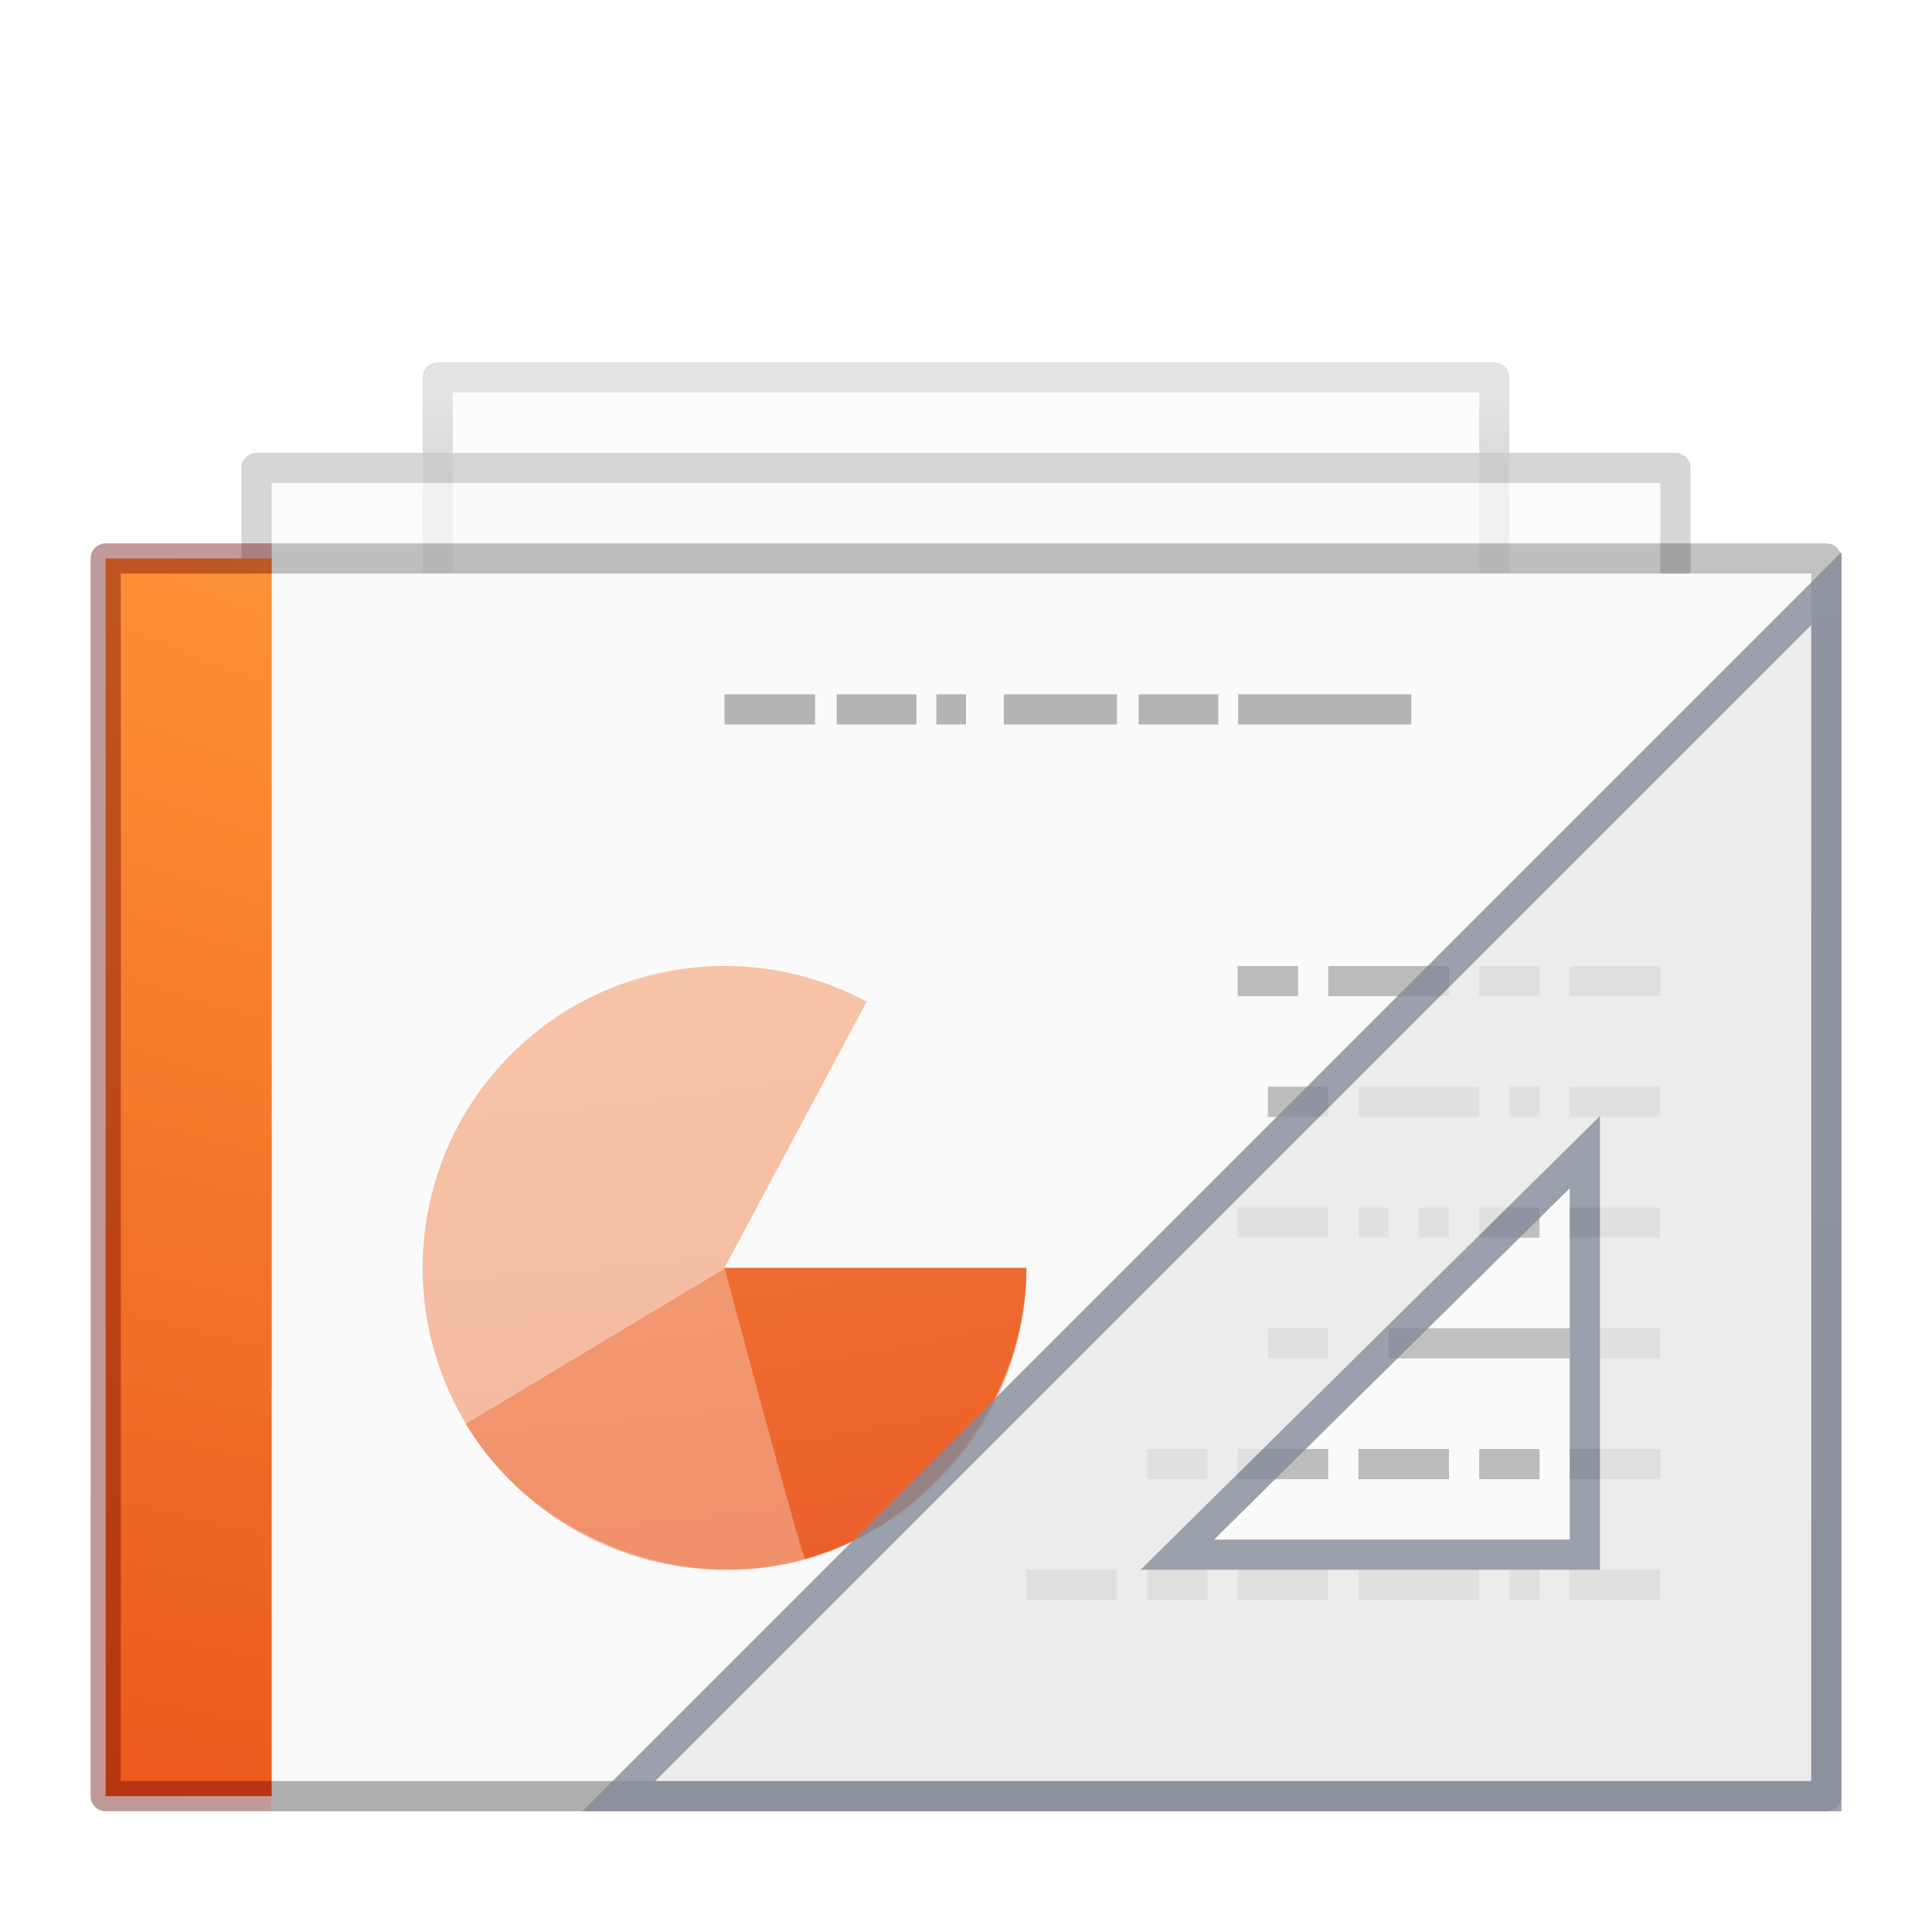
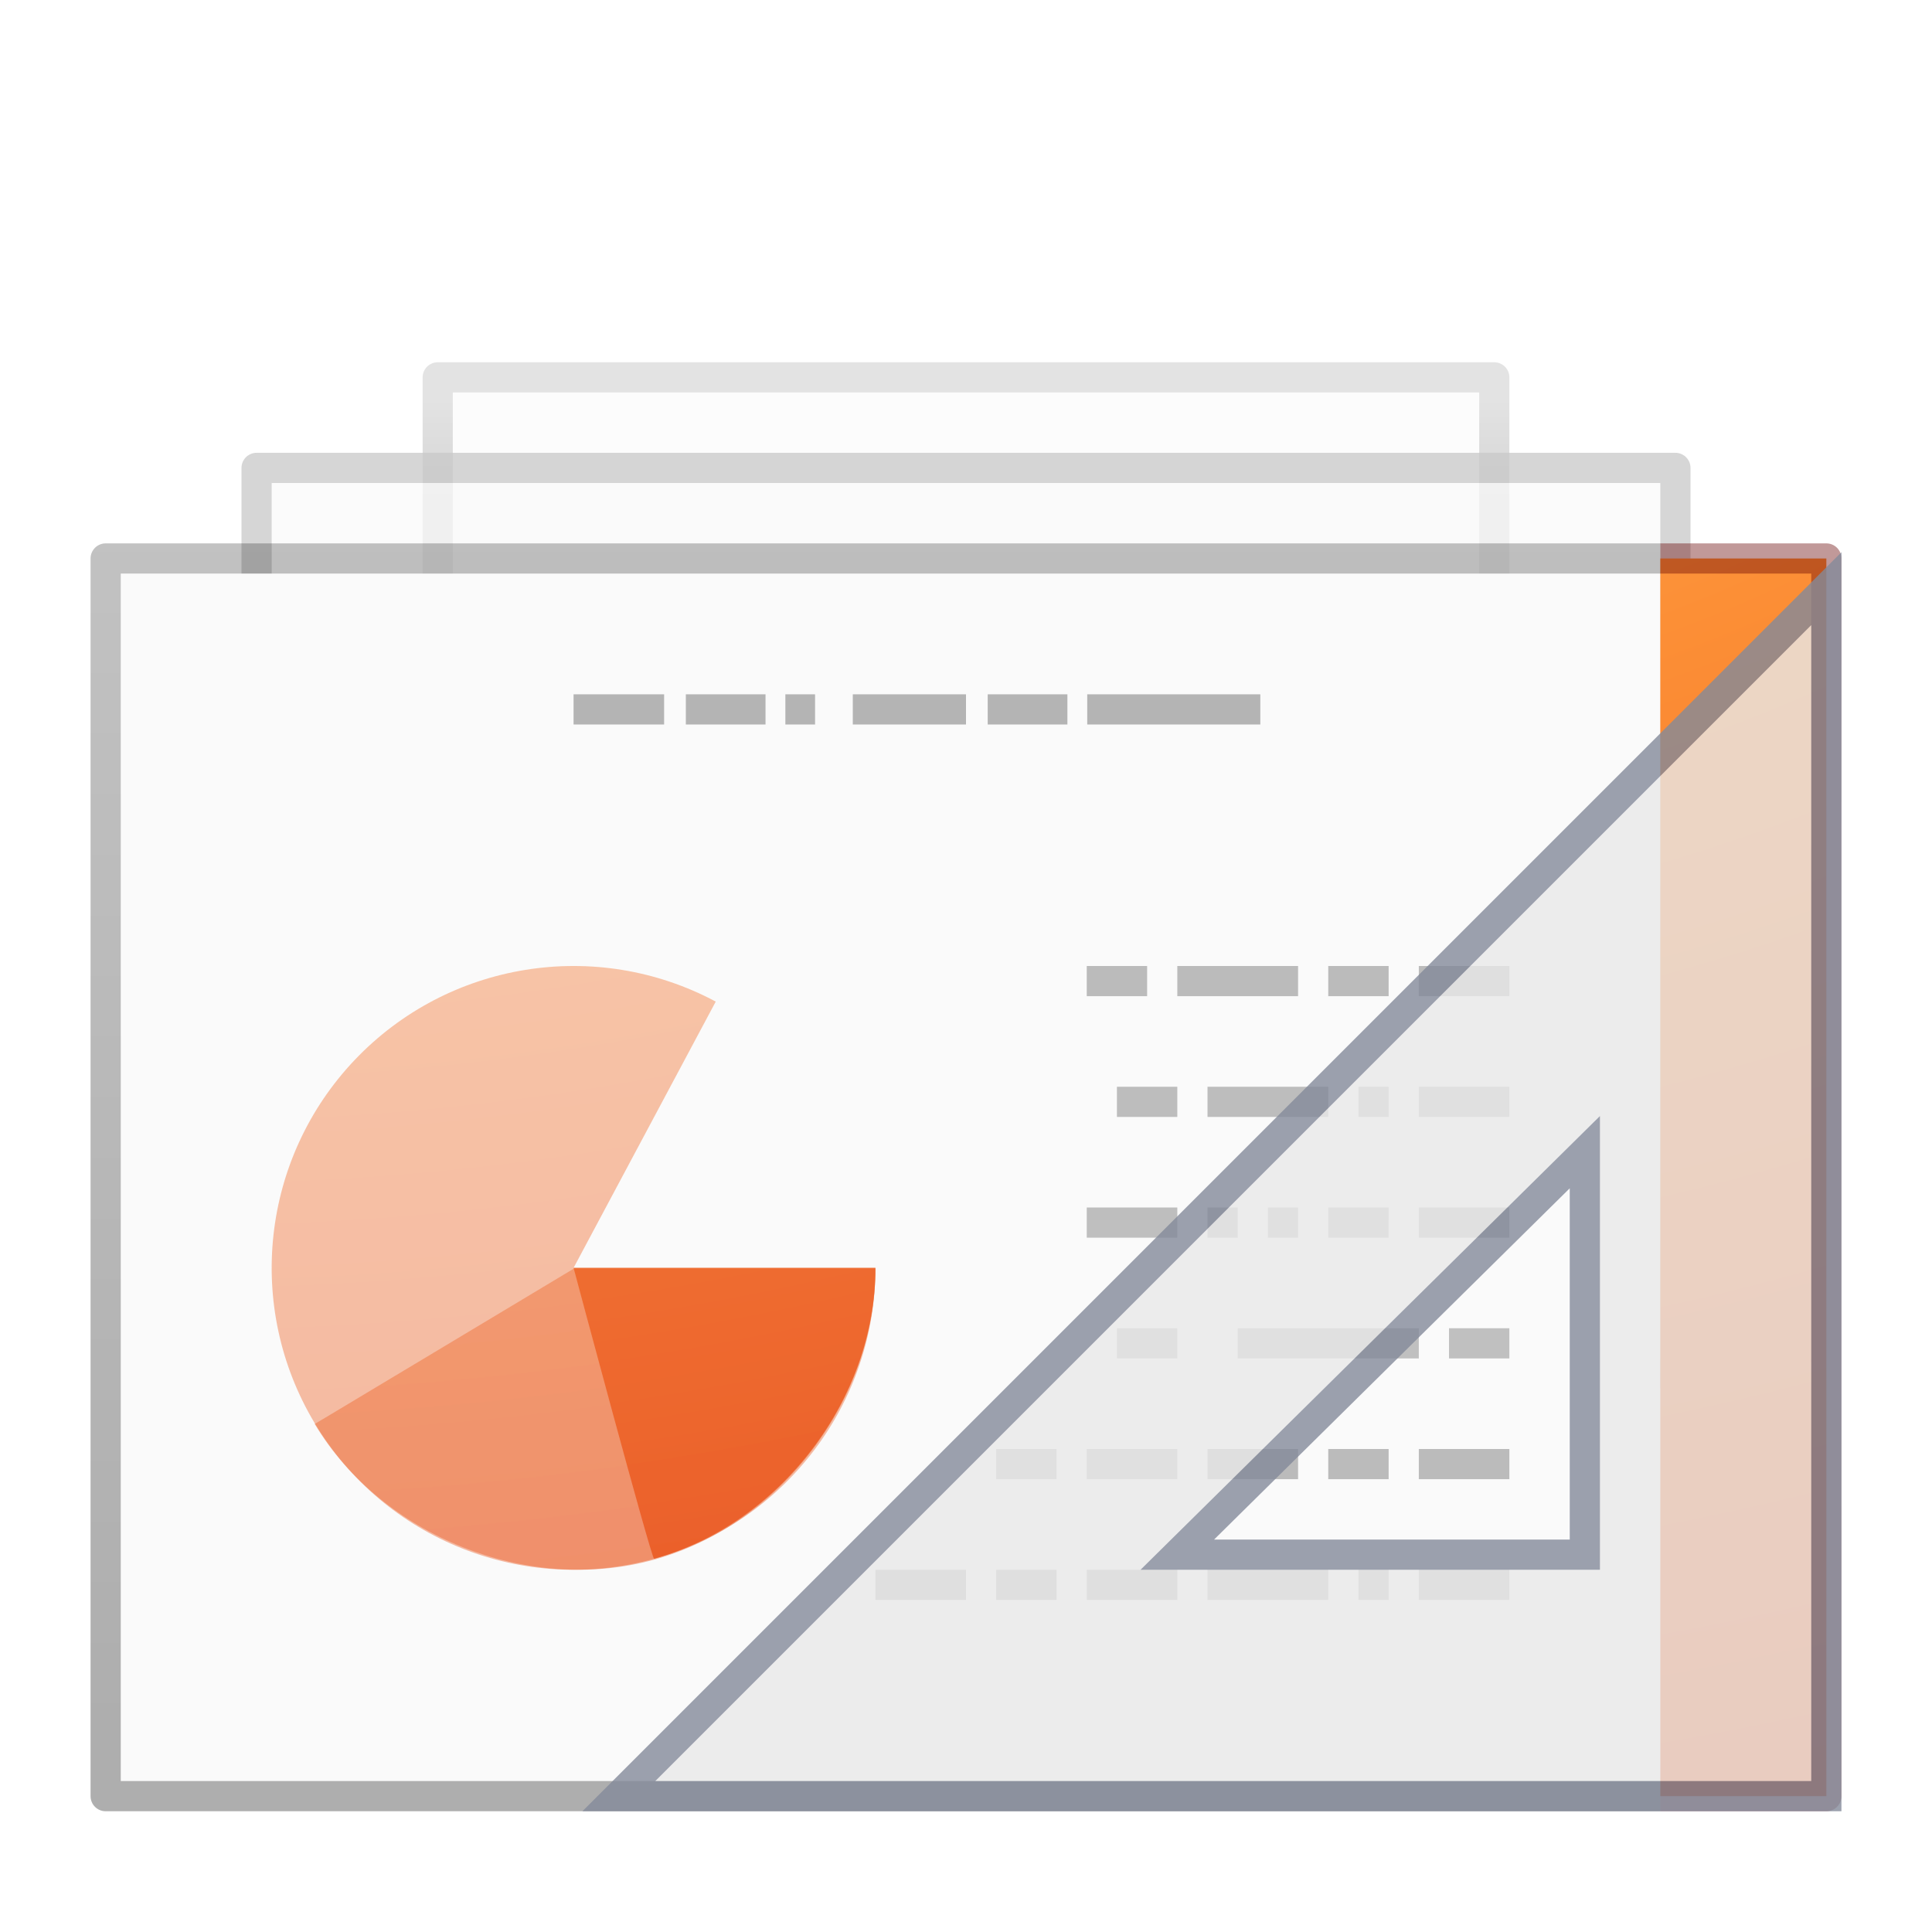
<svg xmlns="http://www.w3.org/2000/svg" xmlns:xlink="http://www.w3.org/1999/xlink" version="1.1" width="64" height="64" id="svg4954">
  <defs id="defs4956">
    <linearGradient id="linearGradient3104-9-7-3-9-2-6-2">
      <stop id="stop3106-1-5-9-3-1-7-1" style="stop-color:#aaaaaa;stop-opacity:1" offset="0" />
      <stop id="stop3108-1-5-5-7-2-4-5" style="stop-color:#c8c8c8;stop-opacity:1" offset="1" />
    </linearGradient>
    <linearGradient id="linearGradient3104-9-7-3-9-6">
      <stop id="stop3106-1-5-9-3-2" style="stop-color:#aaaaaa;stop-opacity:1" offset="0" />
      <stop id="stop3108-1-5-5-7-4" style="stop-color:#c8c8c8;stop-opacity:1" offset="1" />
    </linearGradient>
    <linearGradient id="linearGradient3104-5">
      <stop id="stop3106-9" style="stop-color:#aaaaaa;stop-opacity:1" offset="0" />
      <stop id="stop3108-9" style="stop-color:#c8c8c8;stop-opacity:1" offset="1" />
    </linearGradient>
-     <linearGradient x1="22.004" y1="63.218" x2="22.004" y2="25.647" id="linearGradient3091" xlink:href="#linearGradient3104-5" gradientUnits="userSpaceOnUse" gradientTransform="matrix(-1.339418,0,0,-1.98263,73.35433,114.8629)" />
+     <linearGradient x1="22.004" y1="63.218" x2="22.004" y2="25.647" id="linearGradient3091" xlink:href="#linearGradient3104-5" gradientUnits="userSpaceOnUse" gradientTransform="matrix(-1.339418,0,0,-1.98263,68.35433,114.8629)" />
    <linearGradient xlink:href="#linearGradient3104-9-7-3-9-6" id="linearGradient3933" gradientUnits="userSpaceOnUse" gradientTransform="matrix(1.641505,0,0,1.049145,111.0849,3.221952)" x1="-51.786" y1="41.798" x2="-51.786" y2="17.555" />
    <linearGradient xlink:href="#linearGradient3104-9-7-3-9-2-6-2" id="linearGradient3941" gradientUnits="userSpaceOnUse" gradientTransform="matrix(2.167943,0,0,0.1437435,136.335,10.639)" x1="-51.786" y1="41.798" x2="-51.786" y2="17.555" />
-     <linearGradient xlink:href="#linearGradient3104-5" id="linearGradient3968" gradientUnits="userSpaceOnUse" gradientTransform="matrix(-1.339418,0,0,-1.98263,73.35433,130.8629)" x1="22.004" y1="63.218" x2="22.004" y2="25.647" />
-     <linearGradient xlink:href="#linearGradient3104-5" id="linearGradient4180" gradientUnits="userSpaceOnUse" gradientTransform="matrix(-1.339418,0,0,-1.98263,62.16683,114.8629)" x1="22.004" y1="63.218" x2="22.004" y2="25.647" />
-     <linearGradient xlink:href="#linearGradient3104-5" id="linearGradient4185" gradientUnits="userSpaceOnUse" gradientTransform="matrix(-1.339418,0,0,1.98263,61.35433,-29.86293)" x1="22.004" y1="63.218" x2="22.004" y2="25.647" />
+     <linearGradient xlink:href="#linearGradient3104-5" id="linearGradient3968" gradientUnits="userSpaceOnUse" gradientTransform="matrix(-1.339418,0,0,-1.98263,68.35433,130.8629)" x1="22.004" y1="63.218" x2="22.004" y2="25.647" />
+     <linearGradient xlink:href="#linearGradient3104-5" id="linearGradient4180" gradientUnits="userSpaceOnUse" gradientTransform="matrix(-1.339418,0,0,-1.98263,57.16683,114.8629)" x1="22.004" y1="63.218" x2="22.004" y2="25.647" />
+     <linearGradient xlink:href="#linearGradient3104-5" id="linearGradient4185" gradientUnits="userSpaceOnUse" gradientTransform="matrix(-1.339418,0,0,1.98263,56.35433,-29.86293)" x1="22.004" y1="63.218" x2="22.004" y2="25.647" />
    <linearGradient id="linearGradient2867-449-88-871-390-598-476-591-434-148-57-177-8-3-3-6-4-8-8-8">
      <stop offset="0" style="stop-color:#ffcd7d;stop-opacity:1" id="stop3750-1-0-7-6-6-1-3-9" />
      <stop offset="0.262" style="stop-color:#fc8f36;stop-opacity:1" id="stop3752-3-7-4-0-32-8-923-0" />
      <stop offset="0.705" style="stop-color:#e23a0e;stop-opacity:1" id="stop3754-1-8-5-2-7-6-7-1" />
      <stop offset="1" style="stop-color:#ac441f;stop-opacity:1" id="stop3756-1-6-2-6-6-1-96-6" />
    </linearGradient>
-     <radialGradient r="12.672" fy="9.957" fx="6.2" cy="9.957" cx="6.73" gradientTransform="matrix(0,10.22813,-12.55688,0,151.0147,-75.17336)" gradientUnits="userSpaceOnUse" id="radialGradient4173-5" xlink:href="#linearGradient2867-449-88-871-390-598-476-591-434-148-57-177-8-3-3-6-4-8-8-8-2-8" />
+     <radialGradient r="12.672" fy="9.957" fx="6.2" cy="9.957" cx="6.73" gradientTransform="matrix(0,10.22813,12.55688,0,-87.01473,-75.17336)" gradientUnits="userSpaceOnUse" id="radialGradient4173-5" xlink:href="#linearGradient2867-449-88-871-390-598-476-591-434-148-57-177-8-3-3-6-4-8-8-8-2-8" />
    <linearGradient id="linearGradient2867-449-88-871-390-598-476-591-434-148-57-177-8-3-3-6-4-8-8-8-2-8">
      <stop offset="0" style="stop-color:#ffcd7d;stop-opacity:1" id="stop3750-1-0-7-6-6-1-3-9-9-0" />
      <stop offset="0.262" style="stop-color:#fc8f36;stop-opacity:1" id="stop3752-3-7-4-0-32-8-923-0-7-8" />
      <stop offset="0.705" style="stop-color:#e23a0e;stop-opacity:1" id="stop3754-1-8-5-2-7-6-7-1-8-0" />
      <stop offset="1" style="stop-color:#ac441f;stop-opacity:1" id="stop3756-1-6-2-6-6-1-96-6-1-1" />
    </linearGradient>
    <linearGradient id="linearGradient3104-6-6-1">
      <stop offset="0" style="stop-color:#000000;stop-opacity:0.318" id="stop3106-3-2" />
      <stop offset="1" style="stop-color:#000000;stop-opacity:0.24" id="stop3108-9-8-3" />
    </linearGradient>
-     <linearGradient y2="2.906" x2="-51.786" y1="50.786" x1="-51.786" gradientTransform="matrix(1.315065,0,0,0.8337138,89.66805,15.25973)" gradientUnits="userSpaceOnUse" id="linearGradient4420" xlink:href="#linearGradient3104-6-6-1" />
-     <radialGradient cx="6.563" cy="9.957" r="12.672" fx="6.033" fy="9.957" id="radialGradient3029" xlink:href="#linearGradient2867-449-88-871-390-598-476-591-434-148-57-177-8-3-3-6-4-8-8-8" gradientUnits="userSpaceOnUse" gradientTransform="matrix(0,10.0351,-12.31989,0,133.6561,-83.28714)" />
-     <radialGradient xlink:href="#linearGradient2867-449-88-871-390-598-476-591-434-148-57-177-8-3-3-6-4-8-8-8" id="radialGradient4232" gradientUnits="userSpaceOnUse" gradientTransform="matrix(0,10.0351,-12.31989,0,133.6561,-83.31605)" cx="6.563" cy="9.957" fx="6.033" fy="9.957" r="12.672" />
-     <radialGradient xlink:href="#linearGradient2867-449-88-871-390-598-476-591-434-148-57-177-8-3-3-6-4-8-8-8" id="radialGradient4234" gradientUnits="userSpaceOnUse" gradientTransform="matrix(0,10.0351,-12.31989,0,133.6561,-83.31681)" cx="6.563" cy="9.957" fx="6.033" fy="9.957" r="12.672" />
+     <linearGradient y2="2.906" x2="-51.786" y1="50.786" x1="-51.786" gradientTransform="matrix(-1.315065,0,0,0.8337138,-25.66809,15.25973)" gradientUnits="userSpaceOnUse" id="linearGradient4420" xlink:href="#linearGradient3104-6-6-1" />
+     <radialGradient cx="6.563" cy="9.957" r="12.672" fx="6.033" fy="9.957" id="radialGradient3029" xlink:href="#linearGradient2867-449-88-871-390-598-476-591-434-148-57-177-8-3-3-6-4-8-8-8" gradientUnits="userSpaceOnUse" gradientTransform="matrix(0,10.0351,-12.31989,0,128.6561,-83.28714)" />
+     <radialGradient xlink:href="#linearGradient2867-449-88-871-390-598-476-591-434-148-57-177-8-3-3-6-4-8-8-8" id="radialGradient4232" gradientUnits="userSpaceOnUse" gradientTransform="matrix(0,10.0351,-12.31989,0,128.6561,-83.31605)" cx="6.563" cy="9.957" fx="6.033" fy="9.957" r="12.672" />
+     <radialGradient xlink:href="#linearGradient2867-449-88-871-390-598-476-591-434-148-57-177-8-3-3-6-4-8-8-8" id="radialGradient4234" gradientUnits="userSpaceOnUse" gradientTransform="matrix(0,10.0351,-12.31989,0,128.6561,-83.31681)" cx="6.563" cy="9.957" fx="6.033" fy="9.957" r="12.672" />
  </defs>
  <path style="color:#000000;display:inline;overflow:visible;visibility:visible;opacity:0.5;fill:#fafafa;fill-opacity:1;fill-rule:nonzero;stroke:url(#linearGradient3941);stroke-width:1;stroke-linecap:butt;stroke-linejoin:round;stroke-miterlimit:4;stroke-dashoffset:0;stroke-opacity:1;marker:none;enable-background:accumulate" id="rect4964-4-4" d="m 14.5,12.5 35,0 0,11 -35,0 z" />
  <path style="color:#000000;display:inline;overflow:visible;visibility:visible;opacity:0.75;fill:#fafafa;fill-opacity:1;fill-rule:nonzero;stroke:url(#linearGradient3933);stroke-width:1;stroke-linecap:butt;stroke-linejoin:round;stroke-miterlimit:4;stroke-dashoffset:0;stroke-opacity:1;marker:none;enable-background:accumulate" id="rect4964-4" d="M 8.5,15.5 55.5,15.5 l 0,30 L 8.5,45.5 Z" />
-   <rect width="51" height="40" x="9" y="19" id="rect4964" style="color:#000000;display:inline;overflow:visible;visibility:visible;fill:#fafafa;fill-opacity:1;fill-rule:nonzero;stroke:none;stroke-width:1;marker:none;enable-background:accumulate" />
-   <path style="color:#000000;display:inline;overflow:visible;visibility:visible;fill:url(#radialGradient4173-5);fill-opacity:1;fill-rule:nonzero;stroke:none;stroke-width:1;marker:none;enable-background:accumulate" id="path4530" d="m 9,59.5 -5.5,0 c 0,-13.126 0,-39.736 0,-41 1.254,0 3.937,-3e-6 5.5,-3e-6" />
-   <path style="color:#000000;display:inline;overflow:visible;visibility:visible;opacity:0.4;fill:none;stroke:#640000;stroke-width:1;stroke-linecap:butt;stroke-linejoin:round;stroke-miterlimit:4;stroke-dasharray:none;stroke-dashoffset:0;stroke-opacity:1;marker:none;enable-background:accumulate" id="path4530-3" d="m 9,59.5 -5.5,0 c 0,-1.5 0.008,-27.437 0,-41 l 5.5,-3e-6" />
-   <path style="display:inline;fill:none;stroke:url(#linearGradient4420);stroke-width:1;stroke-linecap:butt;stroke-linejoin:round;stroke-miterlimit:4;stroke-dasharray:none;stroke-dashoffset:0;stroke-opacity:1" d="m 9,59.5 51.5,0 0,-41 -51.5,0" id="path4160-6-1" />
-   <path d="m 55,45 0,-1 -2,0 0,1 z m -3,0 0,-1 -6,0 0,1 z m 3,-4 0,-1 -3,0 0,1 z m -4,0 0,-1 -2,0 0,1 z m -3,0 0,-1 -1,0 0,1 z m -2,0 0,-1 -1,0 0,1 z m 9,-4 0,-1 -3,0 0,1 z m -4,0 0,-1 -1,0 0,1 z m -2,0 0,-1 -4,0 0,1 z m 6,-4 0,-1 -3,0 0,1 z m -4,0 0,-1 -2,0 0,1 z m -3,0 0,-1 -4,0 0,1 z" id="path3475-4" style="color:#000000;font-style:normal;font-variant:normal;font-weight:normal;font-stretch:normal;font-size:medium;line-height:normal;font-family:Sans;-inkscape-font-specification:Sans;text-indent:0;text-align:start;text-decoration:none;text-decoration-line:none;letter-spacing:normal;word-spacing:normal;text-transform:none;direction:ltr;block-progression:tb;writing-mode:lr-tb;baseline-shift:baseline;text-anchor:start;display:inline;overflow:visible;visibility:visible;fill:url(#linearGradient3091);fill-opacity:1;stroke:none;stroke-width:1px;marker:none;enable-background:accumulate" />
-   <path id="path3925" style="color:#000000;font-style:normal;font-variant:normal;font-weight:normal;font-stretch:normal;font-size:medium;line-height:normal;font-family:Sans;-inkscape-font-specification:Sans;text-indent:0;text-align:start;text-decoration:none;text-decoration-line:none;letter-spacing:normal;word-spacing:normal;text-transform:none;direction:ltr;block-progression:tb;writing-mode:lr-tb;baseline-shift:baseline;text-anchor:start;display:inline;overflow:visible;visibility:visible;opacity:0.28;fill:#000000;fill-opacity:1;stroke:none;stroke-width:1px;marker:none;enable-background:accumulate" d="m 32,23 0,1 -0.984,-1e-6 0,-1 z m -1.641,-1e-6 0,1 -2.641,0 0,-1 z m -3.359,0 0,1 -3,1e-6 0,-1 z m 19.75,0 0,1 -5.734,0 0,-1 z m -6.391,0 0,1 -2.641,0 0,-1 z m -3.359,0 0,1 -3.75,0 0,-1 z" />
-   <path style="color:#000000;font-style:normal;font-variant:normal;font-weight:normal;font-stretch:normal;font-size:medium;line-height:normal;font-family:Sans;-inkscape-font-specification:Sans;text-indent:0;text-align:start;text-decoration:none;text-decoration-line:none;letter-spacing:normal;word-spacing:normal;text-transform:none;direction:ltr;block-progression:tb;writing-mode:lr-tb;baseline-shift:baseline;text-anchor:start;display:inline;overflow:visible;visibility:visible;fill:url(#linearGradient3968);fill-opacity:1;stroke:none;stroke-width:1px;marker:none;enable-background:accumulate" id="path3966" d="m 55,53 0,-1 -3,0 0,1 z m -4,0 0,-1 -1,0 0,1 z m -2,0 0,-1 -4,0 0,1 z m 6,-4 0,-1 -3,0 0,1 z m -4,0 0,-1 -2,0 0,1 z m -3,0 0,-1 -3,0 0,1 z" />
-   <path style="color:#000000;font-style:normal;font-variant:normal;font-weight:normal;font-stretch:normal;font-size:medium;line-height:normal;font-family:Sans;-inkscape-font-specification:Sans;text-indent:0;text-align:start;text-decoration:none;text-decoration-line:none;letter-spacing:normal;word-spacing:normal;text-transform:none;direction:ltr;block-progression:tb;writing-mode:lr-tb;baseline-shift:baseline;text-anchor:start;display:inline;overflow:visible;visibility:visible;fill:url(#linearGradient4180);fill-opacity:1;stroke:none;stroke-width:1px;marker:none;enable-background:accumulate" id="path4178" d="m 44,45 0,-1 -2,0 0,1 z m 0,-4 0,-1 -3,0 0,1 z m 0,-4 0,-1 -2,0 0,1 z m -1,-4 0,-1 -2,0 0,1 z" />
-   <path d="m 44,48 0,1 -3,0 0,-1 z m -4,0 0,1 -2,0 0,-1 z m 4,4 0,1 -3,0 0,-1 z m -4,0 0,1 -2,0 0,-1 z m -3,0 0,1 -3,0 0,-1 z" id="path4183" style="color:#000000;font-style:normal;font-variant:normal;font-weight:normal;font-stretch:normal;font-size:medium;line-height:normal;font-family:Sans;-inkscape-font-specification:Sans;text-indent:0;text-align:start;text-decoration:none;text-decoration-line:none;letter-spacing:normal;word-spacing:normal;text-transform:none;direction:ltr;block-progression:tb;writing-mode:lr-tb;baseline-shift:baseline;text-anchor:start;display:inline;overflow:visible;visibility:visible;fill:url(#linearGradient4185);fill-opacity:1;stroke:none;stroke-width:1px;marker:none;enable-background:accumulate" />
-   <path style="color:#000000;clip-rule:nonzero;display:inline;overflow:visible;visibility:visible;opacity:0.4;isolation:auto;mix-blend-mode:normal;color-interpolation:sRGB;color-interpolation-filters:linearRGB;solid-color:#000000;solid-opacity:1;fill:url(#radialGradient4232);fill-opacity:1;fill-rule:nonzero;stroke:none;stroke-width:1;stroke-linecap:butt;stroke-linejoin:miter;stroke-miterlimit:4;stroke-dasharray:none;stroke-dashoffset:0;stroke-opacity:1;marker:none;color-rendering:auto;image-rendering:auto;shape-rendering:auto;text-rendering:auto;enable-background:accumulate" id="path3035" d="m 34,42 a 10,10 0 1 1 -5.29,-8.821 l -4.71,8.821 z" />
-   <path d="m 34,42.029 c 10e-7,4.336 -3.153,8.481 -7.332,9.637 -4.178,1.157 -9.013,-0.777 -11.243,-4.495 -0.018,0.016 8.575,-5.142 8.575,-5.142 z" id="path3964" style="color:#000000;clip-rule:nonzero;display:inline;overflow:visible;visibility:visible;opacity:0.4;isolation:auto;mix-blend-mode:normal;color-interpolation:sRGB;color-interpolation-filters:linearRGB;solid-color:#000000;solid-opacity:1;fill:url(#radialGradient3029);fill-opacity:1;fill-rule:nonzero;stroke:none;stroke-width:1;stroke-linecap:butt;stroke-linejoin:miter;stroke-miterlimit:4;stroke-dasharray:none;stroke-dashoffset:0;stroke-opacity:1;marker:none;color-rendering:auto;image-rendering:auto;shape-rendering:auto;text-rendering:auto;enable-background:accumulate" />
-   <path d="m 34,41.999 c 10e-7,4.336 -3.153,8.481 -7.332,9.637 -0.098,-0.017 -2.668,-9.637 -2.668,-9.637 z" id="path3962" style="color:#000000;clip-rule:nonzero;display:inline;overflow:visible;visibility:visible;opacity:0.8;isolation:auto;mix-blend-mode:normal;color-interpolation:sRGB;color-interpolation-filters:linearRGB;solid-color:#000000;solid-opacity:1;fill:url(#radialGradient4234);fill-opacity:1;fill-rule:nonzero;stroke:none;stroke-width:1;stroke-linecap:butt;stroke-linejoin:miter;stroke-miterlimit:4;stroke-dasharray:none;stroke-dashoffset:0;stroke-opacity:1;marker:none;color-rendering:auto;image-rendering:auto;shape-rendering:auto;text-rendering:auto;enable-background:accumulate" />
+   <rect width="51" height="40" x="-55" y="19" id="rect4964" style="color:#000000;display:inline;overflow:visible;visibility:visible;fill:#fafafa;fill-opacity:1;fill-rule:nonzero;stroke:none;stroke-width:1;marker:none;enable-background:accumulate" transform="scale(-1,1)" />
+   <path style="color:#000000;display:inline;overflow:visible;visibility:visible;fill:url(#radialGradient4173-5);fill-opacity:1;fill-rule:nonzero;stroke:none;stroke-width:1;marker:none;enable-background:accumulate" id="path4530" d="m 55,59.5 h 5.5 c 0,-13.126 0,-39.736 0,-41 -1.254,0 -3.937,-3e-6 -5.5,-3e-6" />
+   <path style="color:#000000;display:inline;overflow:visible;visibility:visible;opacity:0.4;fill:none;stroke:#640000;stroke-width:1;stroke-linecap:butt;stroke-linejoin:round;stroke-miterlimit:4;stroke-dasharray:none;stroke-dashoffset:0;stroke-opacity:1;marker:none;enable-background:accumulate" id="path4530-3" d="m 55,59.5 h 5.5 c 0,-1.5 -0.008,-27.437 0,-41 l -5.5,-3e-6" />
+   <path style="display:inline;fill:none;stroke:url(#linearGradient4420);stroke-width:1;stroke-linecap:butt;stroke-linejoin:round;stroke-miterlimit:4;stroke-dasharray:none;stroke-dashoffset:0;stroke-opacity:1" d="M 55,59.5 H 3.5 v -41 H 55" id="path4160-6-1" />
+   <path d="m 50,45 v -1 h -2 v 1 z m -3,0 v -1 h -6 v 1 z m 3,-4 v -1 h -3 v 1 z m -4,0 v -1 h -2 v 1 z m -3,0 v -1 h -1 v 1 z m -2,0 v -1 h -1 v 1 z m 9,-4 v -1 h -3 v 1 z m -4,0 v -1 h -1 v 1 z m -2,0 v -1 h -4 v 1 z m 6,-4 v -1 h -3 v 1 z m -4,0 v -1 h -2 v 1 z m -3,0 v -1 h -4 v 1 z" id="path3475-4" style="color:#000000;font-style:normal;font-variant:normal;font-weight:normal;font-stretch:normal;font-size:medium;line-height:normal;font-family:Sans;-inkscape-font-specification:Sans;text-indent:0;text-align:start;text-decoration:none;text-decoration-line:none;letter-spacing:normal;word-spacing:normal;text-transform:none;writing-mode:lr-tb;direction:ltr;baseline-shift:baseline;text-anchor:start;display:inline;overflow:visible;visibility:visible;fill:url(#linearGradient3091);fill-opacity:1;stroke:none;stroke-width:1px;marker:none;enable-background:accumulate" />
+   <path id="path3925" style="color:#000000;font-style:normal;font-variant:normal;font-weight:normal;font-stretch:normal;font-size:medium;line-height:normal;font-family:Sans;-inkscape-font-specification:Sans;text-indent:0;text-align:start;text-decoration:none;text-decoration-line:none;letter-spacing:normal;word-spacing:normal;text-transform:none;writing-mode:lr-tb;direction:ltr;baseline-shift:baseline;text-anchor:start;display:inline;overflow:visible;visibility:visible;opacity:0.28;fill:#000000;fill-opacity:1;stroke:none;stroke-width:1px;marker:none;enable-background:accumulate" d="m 27,23 v 1 l -0.984,-1e-6 v -1 z m -1.641,-1e-6 v 1 H 22.719 v -1 z m -3.359,0 v 1 L 19,24 v -1 z m 19.75,0 v 1 h -5.734 v -1 z m -6.391,0 v 1 H 32.719 v -1 z m -3.359,0 v 1 h -3.75 v -1 z" />
+   <path style="color:#000000;font-style:normal;font-variant:normal;font-weight:normal;font-stretch:normal;font-size:medium;line-height:normal;font-family:Sans;-inkscape-font-specification:Sans;text-indent:0;text-align:start;text-decoration:none;text-decoration-line:none;letter-spacing:normal;word-spacing:normal;text-transform:none;writing-mode:lr-tb;direction:ltr;baseline-shift:baseline;text-anchor:start;display:inline;overflow:visible;visibility:visible;fill:url(#linearGradient3968);fill-opacity:1;stroke:none;stroke-width:1px;marker:none;enable-background:accumulate" id="path3966" d="m 50,53 v -1 h -3 v 1 z m -4,0 v -1 h -1 v 1 z m -2,0 v -1 h -4 v 1 z m 6,-4 v -1 h -3 v 1 z m -4,0 v -1 h -2 v 1 z m -3,0 v -1 h -3 v 1 z" />
+   <path style="color:#000000;font-style:normal;font-variant:normal;font-weight:normal;font-stretch:normal;font-size:medium;line-height:normal;font-family:Sans;-inkscape-font-specification:Sans;text-indent:0;text-align:start;text-decoration:none;text-decoration-line:none;letter-spacing:normal;word-spacing:normal;text-transform:none;writing-mode:lr-tb;direction:ltr;baseline-shift:baseline;text-anchor:start;display:inline;overflow:visible;visibility:visible;fill:url(#linearGradient4180);fill-opacity:1;stroke:none;stroke-width:1px;marker:none;enable-background:accumulate" id="path4178" d="m 39,45 v -1 h -2 v 1 z m 0,-4 v -1 h -3 v 1 z m 0,-4 v -1 h -2 v 1 z m -1,-4 v -1 h -2 v 1 z" />
+   <path d="m 39,48 v 1 h -3 v -1 z m -4,0 v 1 h -2 v -1 z m 4,4 v 1 h -3 v -1 z m -4,0 v 1 h -2 v -1 z m -3,0 v 1 h -3 v -1 z" id="path4183" style="color:#000000;font-style:normal;font-variant:normal;font-weight:normal;font-stretch:normal;font-size:medium;line-height:normal;font-family:Sans;-inkscape-font-specification:Sans;text-indent:0;text-align:start;text-decoration:none;text-decoration-line:none;letter-spacing:normal;word-spacing:normal;text-transform:none;writing-mode:lr-tb;direction:ltr;baseline-shift:baseline;text-anchor:start;display:inline;overflow:visible;visibility:visible;fill:url(#linearGradient4185);fill-opacity:1;stroke:none;stroke-width:1px;marker:none;enable-background:accumulate" />
+   <path style="color:#000000;clip-rule:nonzero;display:inline;overflow:visible;visibility:visible;opacity:0.4;isolation:auto;mix-blend-mode:normal;color-interpolation:sRGB;color-interpolation-filters:linearRGB;solid-color:#000000;solid-opacity:1;fill:url(#radialGradient4232);fill-opacity:1;fill-rule:nonzero;stroke:none;stroke-width:1;stroke-linecap:butt;stroke-linejoin:miter;stroke-miterlimit:4;stroke-dasharray:none;stroke-dashoffset:0;stroke-opacity:1;marker:none;color-rendering:auto;image-rendering:auto;shape-rendering:auto;text-rendering:auto;enable-background:accumulate" id="path3035" d="m 29,42 a 10,10 0 1 1 -5.29,-8.821 l -4.71,8.821 z" />
+   <path d="m 29,42.029 c 1e-6,4.336 -3.153,8.481 -7.332,9.637 -4.178,1.157 -9.013,-0.777 -11.243,-4.495 -0.018,0.016 8.575,-5.142 8.575,-5.142 z" id="path3964" style="color:#000000;clip-rule:nonzero;display:inline;overflow:visible;visibility:visible;opacity:0.4;isolation:auto;mix-blend-mode:normal;color-interpolation:sRGB;color-interpolation-filters:linearRGB;solid-color:#000000;solid-opacity:1;fill:url(#radialGradient3029);fill-opacity:1;fill-rule:nonzero;stroke:none;stroke-width:1;stroke-linecap:butt;stroke-linejoin:miter;stroke-miterlimit:4;stroke-dasharray:none;stroke-dashoffset:0;stroke-opacity:1;marker:none;color-rendering:auto;image-rendering:auto;shape-rendering:auto;text-rendering:auto;enable-background:accumulate" />
+   <path d="m 29,41.999 c 1e-6,4.336 -3.153,8.481 -7.332,9.637 -0.098,-0.017 -2.668,-9.637 -2.668,-9.637 z" id="path3962" style="color:#000000;clip-rule:nonzero;display:inline;overflow:visible;visibility:visible;opacity:0.8;isolation:auto;mix-blend-mode:normal;color-interpolation:sRGB;color-interpolation-filters:linearRGB;solid-color:#000000;solid-opacity:1;fill:url(#radialGradient4234);fill-opacity:1;fill-rule:nonzero;stroke:none;stroke-width:1;stroke-linecap:butt;stroke-linejoin:miter;stroke-miterlimit:4;stroke-dasharray:none;stroke-dashoffset:0;stroke-opacity:1;marker:none;color-rendering:auto;image-rendering:auto;shape-rendering:auto;text-rendering:auto;enable-background:accumulate" />
  <path style="display:inline;overflow:visible;visibility:visible;opacity:0.8;fill:#e9e9e9;fill-opacity:1;fill-rule:evenodd;stroke:#83899a;stroke-width:1px;stroke-linecap:butt;stroke-linejoin:miter;stroke-miterlimit:4;stroke-dasharray:none;stroke-dashoffset:0;stroke-opacity:1;marker:none;enable-background:accumulate" id="path2993" d="m 60.5,19.5 -40,40 40,0 z m -8,18.667 0,13.333 -13.5,0 z" />
</svg>
